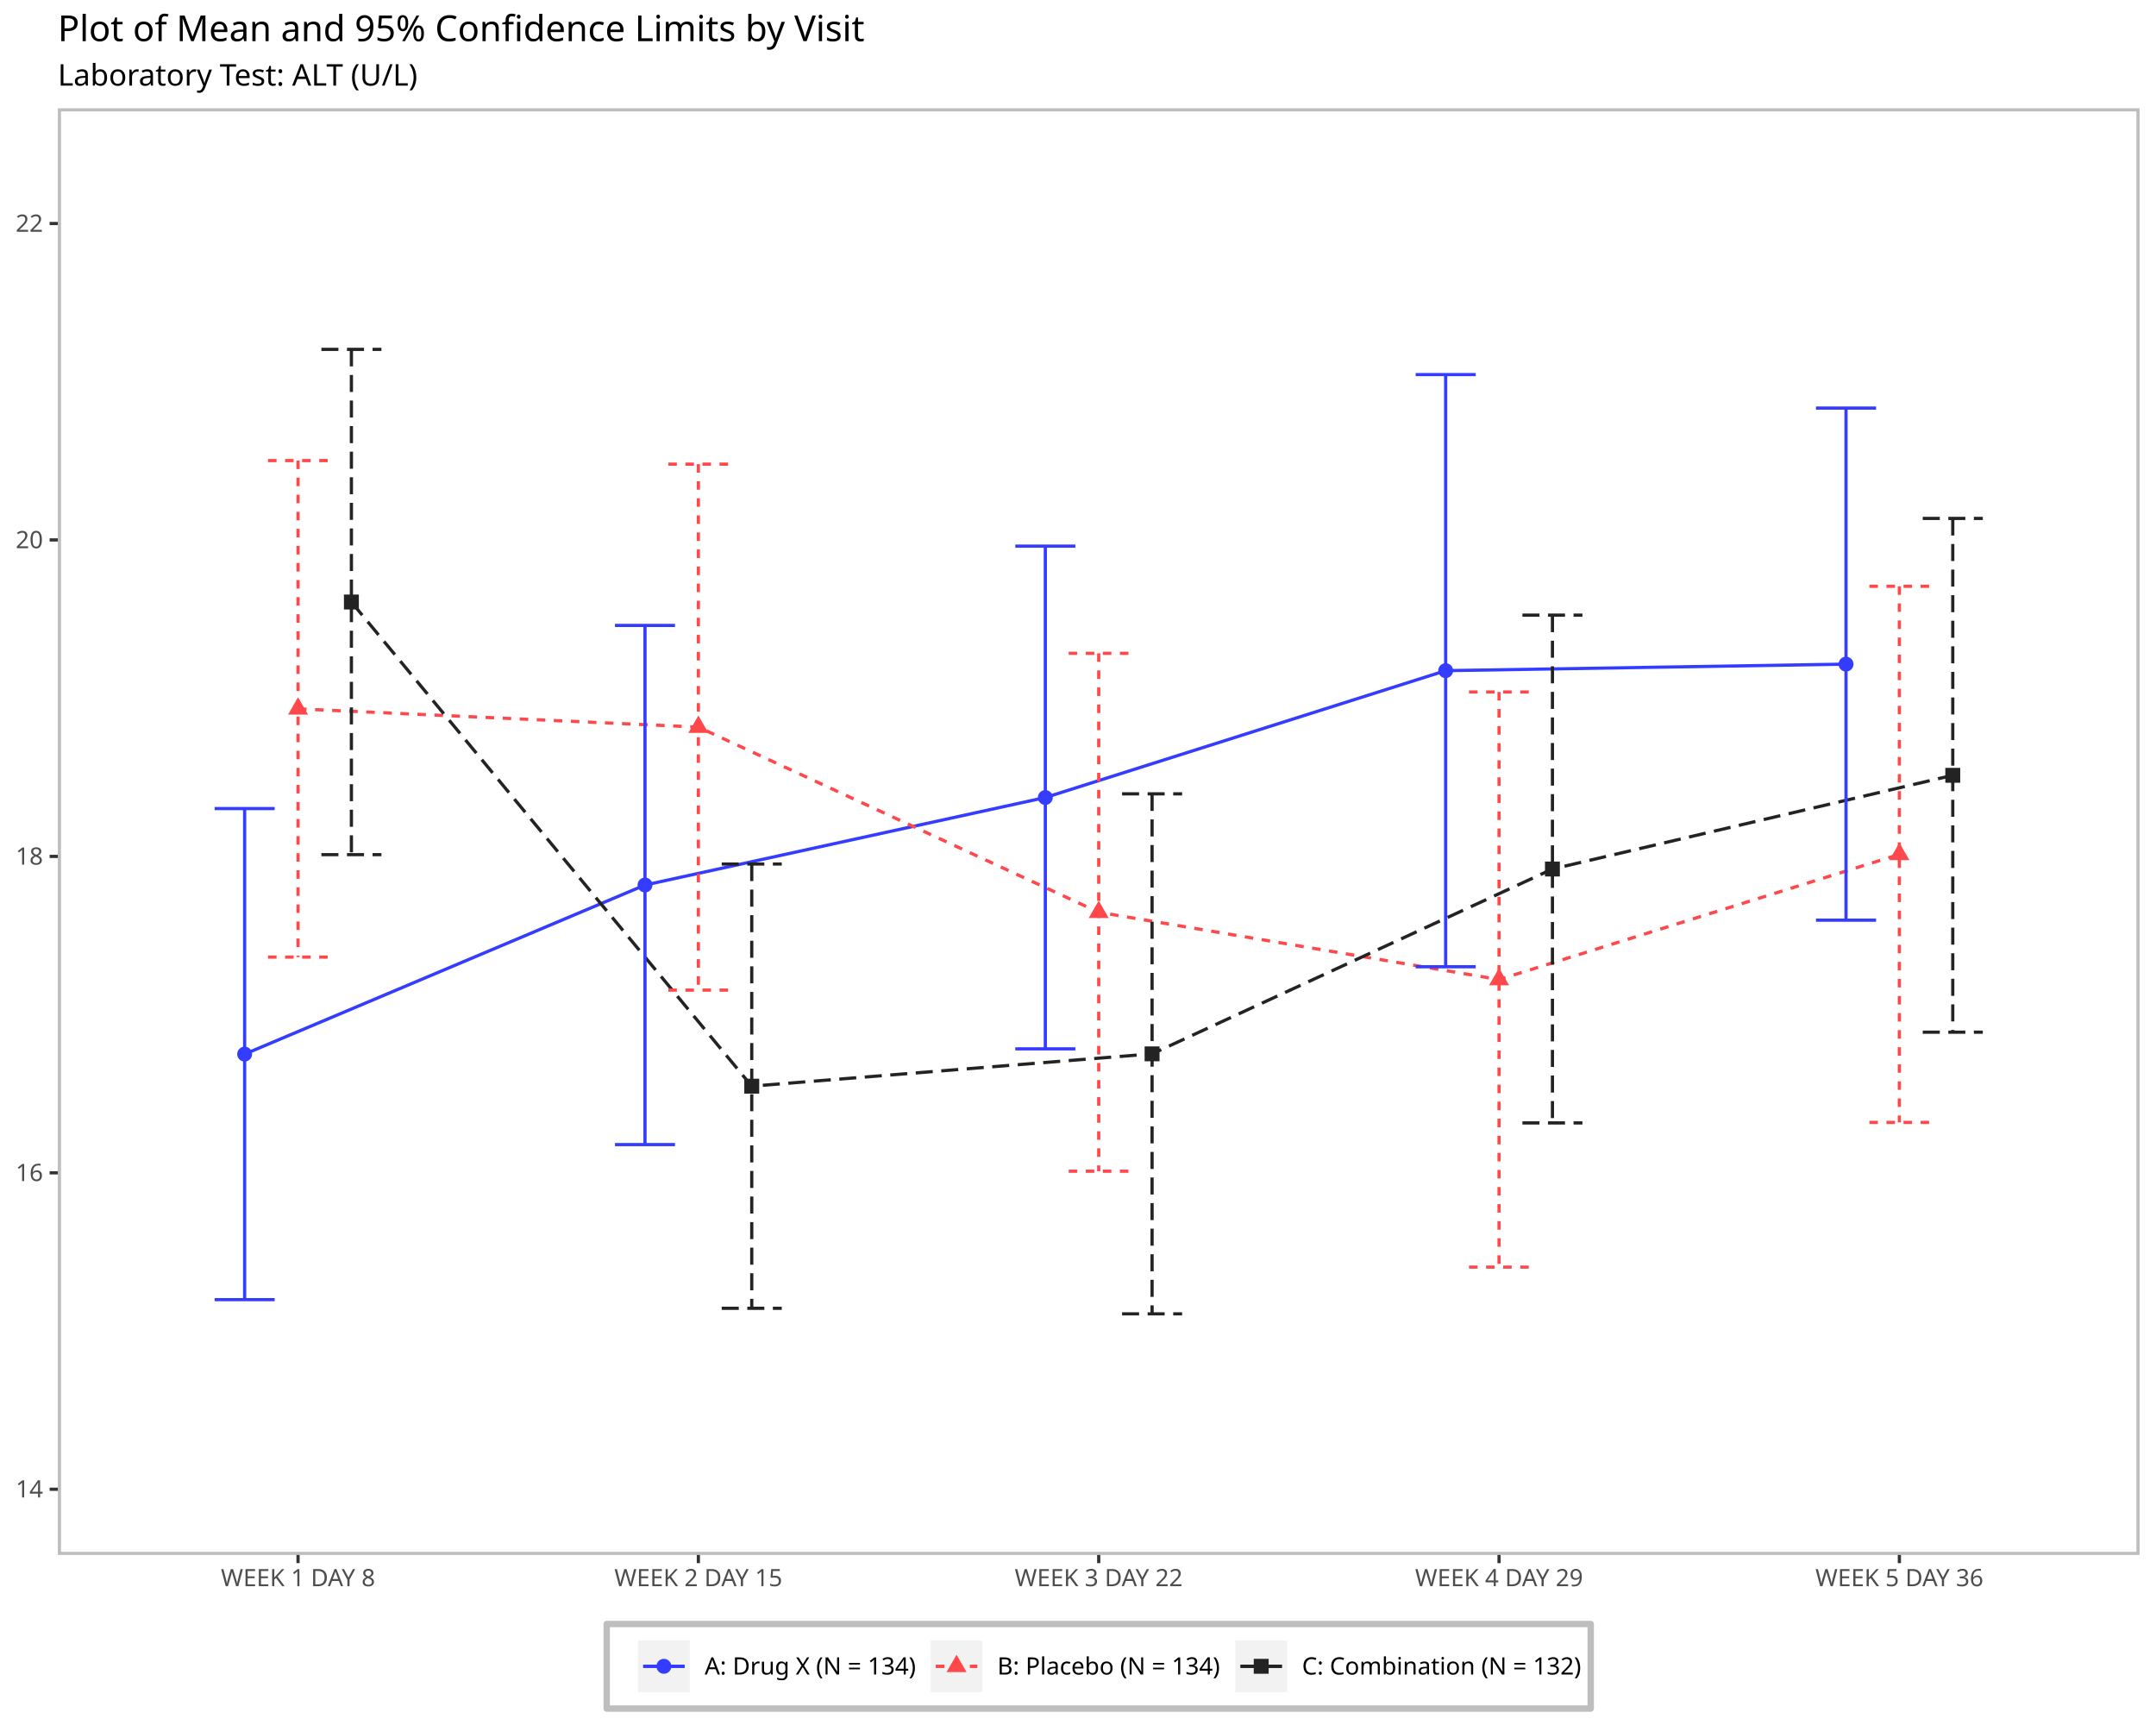
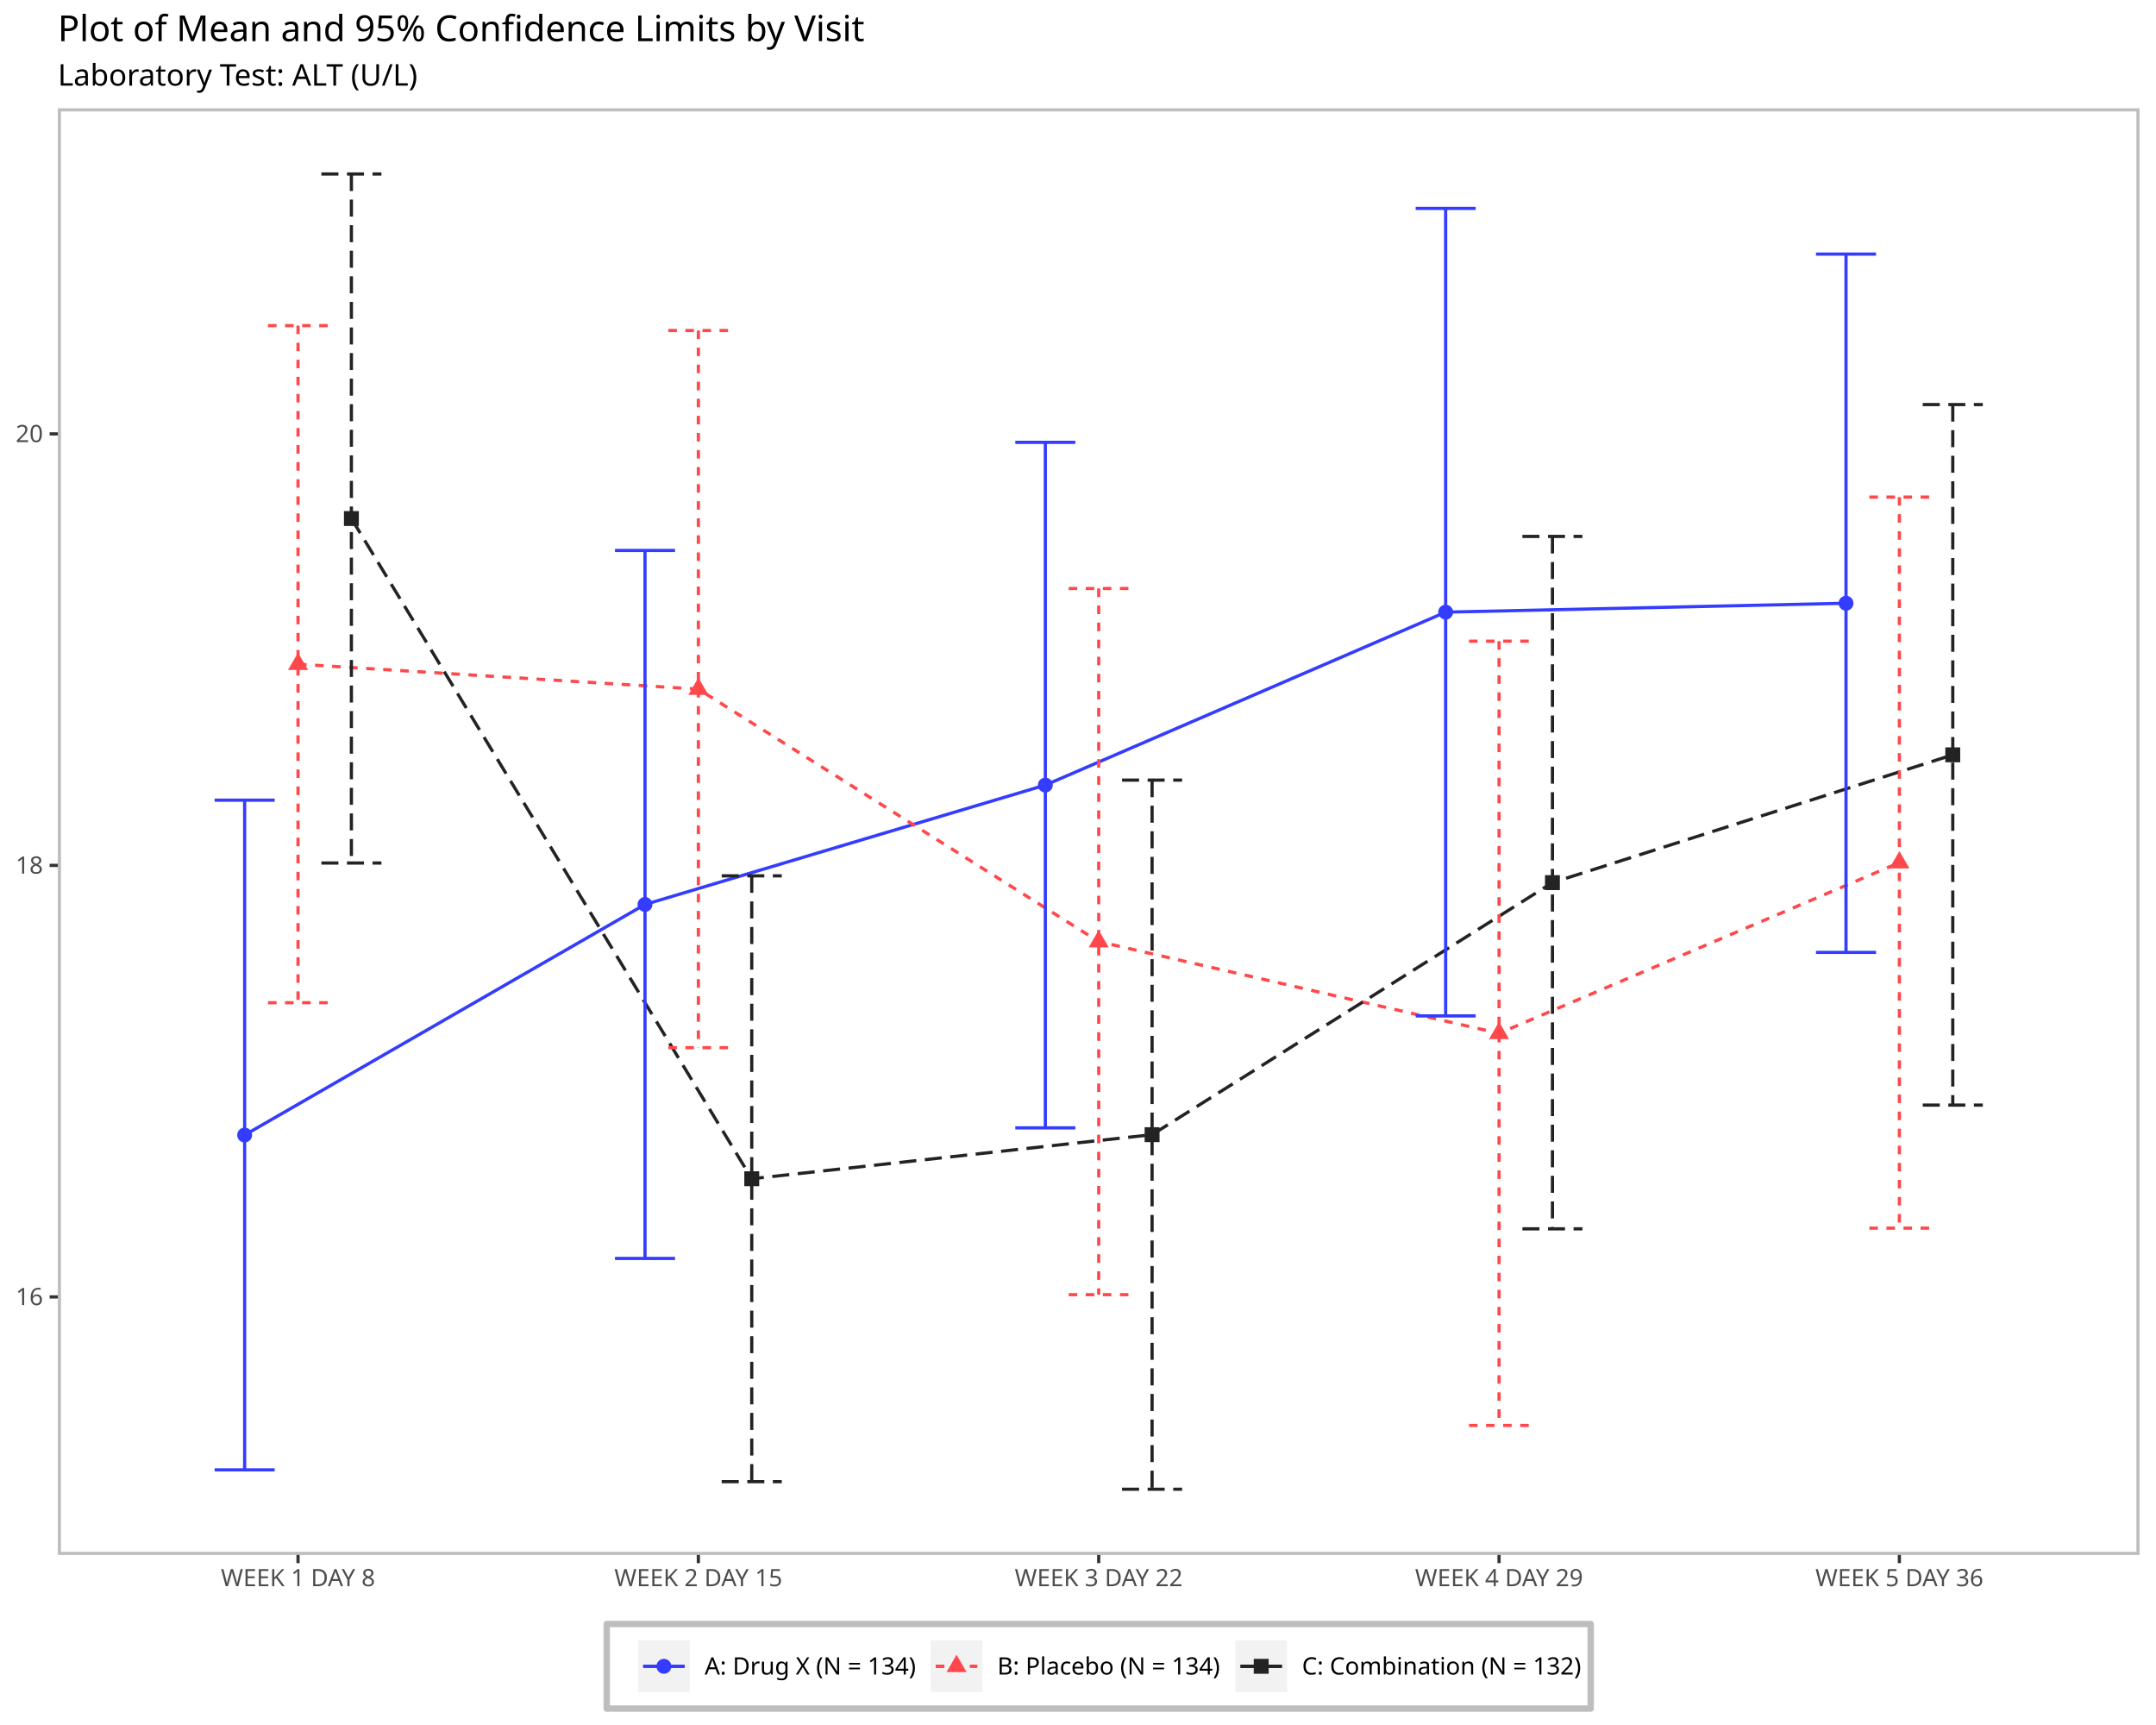
<svg xmlns="http://www.w3.org/2000/svg" class="svglite" data-engine-version="2.0" width="720.00pt" height="576.00pt" viewBox="0 0 720.00 576.00">
  <defs>
    <style type="text/css">
    .svglite line, .svglite polyline, .svglite polygon, .svglite path, .svglite rect, .svglite circle {
      fill: none;
      stroke: #000000;
      stroke-linecap: round;
      stroke-linejoin: round;
      stroke-miterlimit: 10.00;
    }
  </style>
  </defs>
  <rect width="100%" height="100%" style="stroke: none; fill: #FFFFFF;" />
  <defs>
    <clipPath id="cpMC4wMHw3MjAuMDB8MC4wMHw1NzYuMDA=">
      <rect x="0.00" y="0.00" width="720.00" height="576.00" />
    </clipPath>
  </defs>
  <g clip-path="url(#cpMC4wMHw3MjAuMDB8MC4wMHw1NzYuMDA=)">
    <rect x="0.00" y="0.00" width="720.00" height="576.00" style="stroke-width: 1.07; stroke: #FFFFFF; fill: #FFFFFF;" />
  </g>
  <defs>
    <clipPath id="cpMTkuMzF8NzE0LjUyfDM2LjE1fDUxOS4yMg==">
      <rect x="19.31" y="36.15" width="695.21" height="483.08" />
    </clipPath>
  </defs>
  <g clip-path="url(#cpMTkuMzF8NzE0LjUyfDM2LjE1fDUxOS4yMg==)">
-     <circle cx="81.70" cy="351.98" r="2.49" style="stroke-width: 0.71; stroke: none; fill: #343CFF;" />
-     <circle cx="215.40" cy="295.52" r="2.49" style="stroke-width: 0.71; stroke: none; fill: #343CFF;" />
-     <circle cx="349.09" cy="266.30" r="2.49" style="stroke-width: 0.71; stroke: none; fill: #343CFF;" />
-     <circle cx="482.78" cy="223.94" r="2.49" style="stroke-width: 0.71; stroke: none; fill: #343CFF;" />
-     <circle cx="616.48" cy="221.76" r="2.49" style="stroke-width: 0.71; stroke: none; fill: #343CFF;" />
-     <polygon points="99.53,232.82 102.88,238.62 96.18,238.62 " style="stroke-width: 0.71; stroke: none; fill: #FF484B;" />
-     <polygon points="233.22,238.92 236.57,244.73 229.87,244.73 " style="stroke-width: 0.71; stroke: none; fill: #FF484B;" />
-     <polygon points="366.92,300.74 370.27,306.55 363.56,306.55 " style="stroke-width: 0.71; stroke: none; fill: #FF484B;" />
-     <polygon points="500.61,323.21 503.96,329.01 497.26,329.01 " style="stroke-width: 0.71; stroke: none; fill: #FF484B;" />
-     <polygon points="634.30,281.41 637.66,287.21 630.95,287.21 " style="stroke-width: 0.71; stroke: none; fill: #FF484B;" />
-     <polygon points="114.86,203.51 119.84,203.51 119.84,198.53 114.86,198.53 " style="stroke-width: 0.71; stroke: none; fill: #232323;" />
-     <polygon points="248.56,365.17 253.54,365.17 253.54,360.20 248.56,360.20 " style="stroke-width: 0.71; stroke: none; fill: #232323;" />
-     <polygon points="382.25,354.38 387.23,354.38 387.23,349.41 382.25,349.41 " style="stroke-width: 0.71; stroke: none; fill: #232323;" />
-     <polygon points="515.95,292.67 520.92,292.67 520.92,287.69 515.95,287.69 " style="stroke-width: 0.71; stroke: none; fill: #232323;" />
-     <polygon points="649.64,261.37 654.62,261.37 654.62,256.40 649.64,256.40 " style="stroke-width: 0.71; stroke: none; fill: #232323;" />
-     <polyline points="81.70,351.98 215.40,295.52 349.09,266.30 482.78,223.94 616.48,221.76 " style="stroke-width: 1.07; stroke: #343CFF; stroke-linecap: butt;" />
-     <polyline points="99.53,236.69 233.22,242.79 366.92,304.61 500.61,327.08 634.30,285.28 " style="stroke-width: 1.07; stroke: #FF484B; stroke-dasharray: 2.85,2.85; stroke-linecap: butt;" />
-     <polyline points="117.35,201.02 251.05,362.69 384.74,351.90 518.44,290.18 652.13,258.88 " style="stroke-width: 1.07; stroke: #232323; stroke-dasharray: 5.69,2.85; stroke-linecap: butt;" />
-     <polyline points="71.67,269.99 91.73,269.99 " style="stroke-width: 1.07; stroke: #343CFF; stroke-linecap: butt;" />
-     <polyline points="81.70,269.99 81.70,433.97 " style="stroke-width: 1.07; stroke: #343CFF; stroke-linecap: butt;" />
-     <polyline points="71.67,433.97 91.73,433.97 " style="stroke-width: 1.07; stroke: #343CFF; stroke-linecap: butt;" />
-     <polyline points="205.37,208.84 225.42,208.84 " style="stroke-width: 1.07; stroke: #343CFF; stroke-linecap: butt;" />
-     <polyline points="215.40,208.84 215.40,382.20 " style="stroke-width: 1.07; stroke: #343CFF; stroke-linecap: butt;" />
-     <polyline points="205.37,382.20 225.42,382.20 " style="stroke-width: 1.07; stroke: #343CFF; stroke-linecap: butt;" />
-     <polyline points="339.06,182.36 359.12,182.36 " style="stroke-width: 1.07; stroke: #343CFF; stroke-linecap: butt;" />
-     <polyline points="349.09,182.36 349.09,350.23 " style="stroke-width: 1.07; stroke: #343CFF; stroke-linecap: butt;" />
-     <polyline points="339.06,350.23 359.12,350.23 " style="stroke-width: 1.07; stroke: #343CFF; stroke-linecap: butt;" />
-     <polyline points="472.76,125.08 492.81,125.08 " style="stroke-width: 1.07; stroke: #343CFF; stroke-linecap: butt;" />
-     <polyline points="482.78,125.08 482.78,322.81 " style="stroke-width: 1.07; stroke: #343CFF; stroke-linecap: butt;" />
-     <polyline points="472.76,322.81 492.81,322.81 " style="stroke-width: 1.07; stroke: #343CFF; stroke-linecap: butt;" />
-     <polyline points="606.45,136.26 626.51,136.26 " style="stroke-width: 1.07; stroke: #343CFF; stroke-linecap: butt;" />
-     <polyline points="616.48,136.26 616.48,307.26 " style="stroke-width: 1.07; stroke: #343CFF; stroke-linecap: butt;" />
-     <polyline points="606.45,307.26 626.51,307.26 " style="stroke-width: 1.07; stroke: #343CFF; stroke-linecap: butt;" />
-     <polyline points="89.50,153.79 109.55,153.79 " style="stroke-width: 1.07; stroke: #FF484B; stroke-dasharray: 2.85,2.85; stroke-linecap: butt;" />
-     <polyline points="99.53,153.79 99.53,319.59 " style="stroke-width: 1.07; stroke: #FF484B; stroke-dasharray: 2.85,2.85; stroke-linecap: butt;" />
-     <polyline points="89.50,319.59 109.55,319.59 " style="stroke-width: 1.07; stroke: #FF484B; stroke-dasharray: 2.85,2.85; stroke-linecap: butt;" />
-     <polyline points="223.19,154.98 243.25,154.98 " style="stroke-width: 1.07; stroke: #FF484B; stroke-dasharray: 2.85,2.85; stroke-linecap: butt;" />
-     <polyline points="233.22,154.98 233.22,330.61 " style="stroke-width: 1.07; stroke: #FF484B; stroke-dasharray: 2.85,2.85; stroke-linecap: butt;" />
-     <polyline points="223.19,330.61 243.25,330.61 " style="stroke-width: 1.07; stroke: #FF484B; stroke-dasharray: 2.85,2.85; stroke-linecap: butt;" />
-     <polyline points="356.89,218.15 376.94,218.15 " style="stroke-width: 1.07; stroke: #FF484B; stroke-dasharray: 2.85,2.85; stroke-linecap: butt;" />
-     <polyline points="366.92,218.15 366.92,391.08 " style="stroke-width: 1.07; stroke: #FF484B; stroke-dasharray: 2.85,2.85; stroke-linecap: butt;" />
-     <polyline points="356.89,391.08 376.94,391.08 " style="stroke-width: 1.07; stroke: #FF484B; stroke-dasharray: 2.85,2.85; stroke-linecap: butt;" />
-     <polyline points="490.58,231.06 510.64,231.06 " style="stroke-width: 1.07; stroke: #FF484B; stroke-dasharray: 2.85,2.85; stroke-linecap: butt;" />
-     <polyline points="500.61,231.06 500.61,423.10 " style="stroke-width: 1.07; stroke: #FF484B; stroke-dasharray: 2.85,2.85; stroke-linecap: butt;" />
-     <polyline points="490.58,423.10 510.64,423.10 " style="stroke-width: 1.07; stroke: #FF484B; stroke-dasharray: 2.85,2.85; stroke-linecap: butt;" />
-     <polyline points="624.28,195.77 644.33,195.77 " style="stroke-width: 1.07; stroke: #FF484B; stroke-dasharray: 2.85,2.85; stroke-linecap: butt;" />
-     <polyline points="634.30,195.77 634.30,374.78 " style="stroke-width: 1.07; stroke: #FF484B; stroke-dasharray: 2.85,2.85; stroke-linecap: butt;" />
-     <polyline points="624.28,374.78 644.33,374.78 " style="stroke-width: 1.07; stroke: #FF484B; stroke-dasharray: 2.85,2.85; stroke-linecap: butt;" />
-     <polyline points="107.33,116.66 127.38,116.66 " style="stroke-width: 1.07; stroke: #232323; stroke-dasharray: 5.69,2.85; stroke-linecap: butt;" />
-     <polyline points="117.35,116.66 117.35,285.38 " style="stroke-width: 1.07; stroke: #232323; stroke-dasharray: 5.69,2.85; stroke-linecap: butt;" />
-     <polyline points="107.33,285.38 127.38,285.38 " style="stroke-width: 1.07; stroke: #232323; stroke-dasharray: 5.69,2.85; stroke-linecap: butt;" />
-     <polyline points="241.02,288.51 261.07,288.51 " style="stroke-width: 1.07; stroke: #232323; stroke-dasharray: 5.69,2.85; stroke-linecap: butt;" />
-     <polyline points="251.05,288.51 251.05,436.86 " style="stroke-width: 1.07; stroke: #232323; stroke-dasharray: 5.69,2.85; stroke-linecap: butt;" />
-     <polyline points="241.02,436.86 261.07,436.86 " style="stroke-width: 1.07; stroke: #232323; stroke-dasharray: 5.69,2.85; stroke-linecap: butt;" />
-     <polyline points="374.71,265.08 394.77,265.08 " style="stroke-width: 1.07; stroke: #232323; stroke-dasharray: 5.69,2.85; stroke-linecap: butt;" />
-     <polyline points="384.74,265.08 384.74,438.71 " style="stroke-width: 1.07; stroke: #232323; stroke-dasharray: 5.69,2.85; stroke-linecap: butt;" />
-     <polyline points="374.71,438.71 394.77,438.71 " style="stroke-width: 1.07; stroke: #232323; stroke-dasharray: 5.69,2.85; stroke-linecap: butt;" />
-     <polyline points="508.41,205.40 528.46,205.40 " style="stroke-width: 1.07; stroke: #232323; stroke-dasharray: 5.69,2.85; stroke-linecap: butt;" />
-     <polyline points="518.44,205.40 518.44,374.95 " style="stroke-width: 1.07; stroke: #232323; stroke-dasharray: 5.69,2.85; stroke-linecap: butt;" />
-     <polyline points="508.41,374.95 528.46,374.95 " style="stroke-width: 1.07; stroke: #232323; stroke-dasharray: 5.69,2.85; stroke-linecap: butt;" />
-     <polyline points="642.10,173.11 662.16,173.11 " style="stroke-width: 1.07; stroke: #232323; stroke-dasharray: 5.69,2.85; stroke-linecap: butt;" />
-     <polyline points="652.13,173.11 652.13,344.66 " style="stroke-width: 1.07; stroke: #232323; stroke-dasharray: 5.69,2.85; stroke-linecap: butt;" />
-     <polyline points="642.10,344.66 662.16,344.66 " style="stroke-width: 1.07; stroke: #232323; stroke-dasharray: 5.69,2.85; stroke-linecap: butt;" />
+     <circle cx="81.70" cy="379.00" r="2.49" style="stroke-width: 0.71; stroke: none; fill: #343CFF;" />
+     <circle cx="215.40" cy="302.01" r="2.49" style="stroke-width: 0.71; stroke: none; fill: #343CFF;" />
+     <circle cx="349.09" cy="262.15" r="2.49" style="stroke-width: 0.71; stroke: none; fill: #343CFF;" />
+     <circle cx="482.78" cy="204.40" r="2.49" style="stroke-width: 0.71; stroke: none; fill: #343CFF;" />
+     <circle cx="616.48" cy="201.43" r="2.49" style="stroke-width: 0.71; stroke: none; fill: #343CFF;" />
+     <polygon points="99.53,217.91 102.88,223.71 96.18,223.71 " style="stroke-width: 0.71; stroke: none; fill: #FF484B;" />
+     <polygon points="233.22,226.24 236.57,232.04 229.87,232.04 " style="stroke-width: 0.71; stroke: none; fill: #FF484B;" />
+     <polygon points="366.92,310.54 370.27,316.34 363.56,316.34 " style="stroke-width: 0.71; stroke: none; fill: #FF484B;" />
+     <polygon points="500.61,341.17 503.96,346.97 497.26,346.97 " style="stroke-width: 0.71; stroke: none; fill: #FF484B;" />
+     <polygon points="634.30,284.17 637.66,289.97 630.95,289.97 " style="stroke-width: 0.71; stroke: none; fill: #FF484B;" />
+     <polygon points="114.86,175.63 119.84,175.63 119.84,170.66 114.86,170.66 " style="stroke-width: 0.71; stroke: none; fill: #232323;" />
+     <polygon points="248.56,396.08 253.54,396.08 253.54,391.11 248.56,391.11 " style="stroke-width: 0.71; stroke: none; fill: #232323;" />
+     <polygon points="382.25,381.37 387.23,381.37 387.23,376.39 382.25,376.39 " style="stroke-width: 0.71; stroke: none; fill: #232323;" />
+     <polygon points="515.95,297.21 520.92,297.21 520.92,292.23 515.95,292.23 " style="stroke-width: 0.71; stroke: none; fill: #232323;" />
+     <polygon points="649.64,254.54 654.62,254.54 654.62,249.56 649.64,249.56 " style="stroke-width: 0.71; stroke: none; fill: #232323;" />
+     <polyline points="81.70,379.00 215.40,302.01 349.09,262.15 482.78,204.40 616.48,201.43 " style="stroke-width: 1.07; stroke: #343CFF; stroke-linecap: butt;" />
+     <polyline points="99.53,221.78 233.22,230.11 366.92,314.41 500.61,345.04 634.30,288.04 " style="stroke-width: 1.07; stroke: #FF484B; stroke-dasharray: 2.85,2.85; stroke-linecap: butt;" />
+     <polyline points="117.35,173.14 251.05,393.60 384.74,378.88 518.44,294.72 652.13,252.05 " style="stroke-width: 1.07; stroke: #232323; stroke-dasharray: 5.69,2.85; stroke-linecap: butt;" />
+     <polyline points="71.67,267.19 91.73,267.19 " style="stroke-width: 1.07; stroke: #343CFF; stroke-linecap: butt;" />
+     <polyline points="81.70,267.19 81.70,490.80 " style="stroke-width: 1.07; stroke: #343CFF; stroke-linecap: butt;" />
+     <polyline points="71.67,490.80 91.73,490.80 " style="stroke-width: 1.07; stroke: #343CFF; stroke-linecap: butt;" />
+     <polyline points="205.37,183.80 225.42,183.80 " style="stroke-width: 1.07; stroke: #343CFF; stroke-linecap: butt;" />
+     <polyline points="215.40,183.80 215.40,420.21 " style="stroke-width: 1.07; stroke: #343CFF; stroke-linecap: butt;" />
+     <polyline points="205.37,420.21 225.42,420.21 " style="stroke-width: 1.07; stroke: #343CFF; stroke-linecap: butt;" />
+     <polyline points="339.06,147.70 359.12,147.70 " style="stroke-width: 1.07; stroke: #343CFF; stroke-linecap: butt;" />
+     <polyline points="349.09,147.70 349.09,376.61 " style="stroke-width: 1.07; stroke: #343CFF; stroke-linecap: butt;" />
+     <polyline points="339.06,376.61 359.12,376.61 " style="stroke-width: 1.07; stroke: #343CFF; stroke-linecap: butt;" />
+     <polyline points="472.76,69.59 492.81,69.59 " style="stroke-width: 1.07; stroke: #343CFF; stroke-linecap: butt;" />
+     <polyline points="482.78,69.59 482.78,339.22 " style="stroke-width: 1.07; stroke: #343CFF; stroke-linecap: butt;" />
+     <polyline points="472.76,339.22 492.81,339.22 " style="stroke-width: 1.07; stroke: #343CFF; stroke-linecap: butt;" />
+     <polyline points="606.45,84.84 626.51,84.84 " style="stroke-width: 1.07; stroke: #343CFF; stroke-linecap: butt;" />
+     <polyline points="616.48,84.84 616.48,318.02 " style="stroke-width: 1.07; stroke: #343CFF; stroke-linecap: butt;" />
+     <polyline points="606.45,318.02 626.51,318.02 " style="stroke-width: 1.07; stroke: #343CFF; stroke-linecap: butt;" />
+     <polyline points="89.50,108.73 109.55,108.73 " style="stroke-width: 1.07; stroke: #FF484B; stroke-dasharray: 2.85,2.85; stroke-linecap: butt;" />
+     <polyline points="99.53,108.73 99.53,334.82 " style="stroke-width: 1.07; stroke: #FF484B; stroke-dasharray: 2.85,2.85; stroke-linecap: butt;" />
+     <polyline points="89.50,334.82 109.55,334.82 " style="stroke-width: 1.07; stroke: #FF484B; stroke-dasharray: 2.85,2.85; stroke-linecap: butt;" />
+     <polyline points="223.19,110.36 243.25,110.36 " style="stroke-width: 1.07; stroke: #FF484B; stroke-dasharray: 2.85,2.85; stroke-linecap: butt;" />
+     <polyline points="233.22,110.36 233.22,349.85 " style="stroke-width: 1.07; stroke: #FF484B; stroke-dasharray: 2.85,2.85; stroke-linecap: butt;" />
+     <polyline points="223.19,349.85 243.25,349.85 " style="stroke-width: 1.07; stroke: #FF484B; stroke-dasharray: 2.85,2.85; stroke-linecap: butt;" />
+     <polyline points="356.89,196.50 376.94,196.50 " style="stroke-width: 1.07; stroke: #FF484B; stroke-dasharray: 2.85,2.85; stroke-linecap: butt;" />
+     <polyline points="366.92,196.50 366.92,432.31 " style="stroke-width: 1.07; stroke: #FF484B; stroke-dasharray: 2.85,2.85; stroke-linecap: butt;" />
+     <polyline points="356.89,432.31 376.94,432.31 " style="stroke-width: 1.07; stroke: #FF484B; stroke-dasharray: 2.85,2.85; stroke-linecap: butt;" />
+     <polyline points="490.58,214.10 510.64,214.10 " style="stroke-width: 1.07; stroke: #FF484B; stroke-dasharray: 2.85,2.85; stroke-linecap: butt;" />
+     <polyline points="500.61,214.10 500.61,475.98 " style="stroke-width: 1.07; stroke: #FF484B; stroke-dasharray: 2.85,2.85; stroke-linecap: butt;" />
+     <polyline points="490.58,475.98 510.64,475.98 " style="stroke-width: 1.07; stroke: #FF484B; stroke-dasharray: 2.85,2.85; stroke-linecap: butt;" />
+     <polyline points="624.28,165.98 644.33,165.98 " style="stroke-width: 1.07; stroke: #FF484B; stroke-dasharray: 2.85,2.85; stroke-linecap: butt;" />
+     <polyline points="634.30,165.98 634.30,410.09 " style="stroke-width: 1.07; stroke: #FF484B; stroke-dasharray: 2.85,2.85; stroke-linecap: butt;" />
+     <polyline points="624.28,410.09 644.33,410.09 " style="stroke-width: 1.07; stroke: #FF484B; stroke-dasharray: 2.85,2.85; stroke-linecap: butt;" />
+     <polyline points="107.33,58.10 127.38,58.10 " style="stroke-width: 1.07; stroke: #232323; stroke-dasharray: 5.69,2.85; stroke-linecap: butt;" />
+     <polyline points="117.35,58.10 117.35,288.18 " style="stroke-width: 1.07; stroke: #232323; stroke-dasharray: 5.69,2.85; stroke-linecap: butt;" />
+     <polyline points="107.33,288.18 127.38,288.18 " style="stroke-width: 1.07; stroke: #232323; stroke-dasharray: 5.69,2.85; stroke-linecap: butt;" />
+     <polyline points="241.02,292.45 261.07,292.45 " style="stroke-width: 1.07; stroke: #232323; stroke-dasharray: 5.69,2.85; stroke-linecap: butt;" />
+     <polyline points="251.05,292.45 251.05,494.74 " style="stroke-width: 1.07; stroke: #232323; stroke-dasharray: 5.69,2.85; stroke-linecap: butt;" />
+     <polyline points="241.02,494.74 261.07,494.74 " style="stroke-width: 1.07; stroke: #232323; stroke-dasharray: 5.69,2.85; stroke-linecap: butt;" />
+     <polyline points="374.71,260.49 394.77,260.49 " style="stroke-width: 1.07; stroke: #232323; stroke-dasharray: 5.69,2.85; stroke-linecap: butt;" />
+     <polyline points="384.74,260.49 384.74,497.27 " style="stroke-width: 1.07; stroke: #232323; stroke-dasharray: 5.69,2.85; stroke-linecap: butt;" />
+     <polyline points="374.71,497.27 394.77,497.27 " style="stroke-width: 1.07; stroke: #232323; stroke-dasharray: 5.69,2.85; stroke-linecap: butt;" />
+     <polyline points="508.41,179.12 528.46,179.12 " style="stroke-width: 1.07; stroke: #232323; stroke-dasharray: 5.69,2.85; stroke-linecap: butt;" />
+     <polyline points="518.44,179.12 518.44,410.32 " style="stroke-width: 1.07; stroke: #232323; stroke-dasharray: 5.69,2.85; stroke-linecap: butt;" />
+     <polyline points="508.41,410.32 528.46,410.32 " style="stroke-width: 1.07; stroke: #232323; stroke-dasharray: 5.69,2.85; stroke-linecap: butt;" />
+     <polyline points="642.10,135.09 662.16,135.09 " style="stroke-width: 1.07; stroke: #232323; stroke-dasharray: 5.69,2.85; stroke-linecap: butt;" />
+     <polyline points="652.13,135.09 652.13,369.01 " style="stroke-width: 1.07; stroke: #232323; stroke-dasharray: 5.69,2.85; stroke-linecap: butt;" />
+     <polyline points="642.10,369.01 662.16,369.01 " style="stroke-width: 1.07; stroke: #232323; stroke-dasharray: 5.69,2.85; stroke-linecap: butt;" />
    <rect x="19.31" y="36.15" width="695.21" height="483.08" style="stroke-width: 2.13; stroke: #BEBEBE;" />
  </g>
  <g clip-path="url(#cpMC4wMHw3MjAuMDB8MC4wMHw1NzYuMDA=)">
-     <text x="14.38" y="500.03" text-anchor="end" style="font-size: 8.00px; fill: #4D4D4D; font-family: sans;" textLength="8.90px" lengthAdjust="spacingAndGlyphs">14</text>
-     <text x="14.38" y="394.37" text-anchor="end" style="font-size: 8.00px; fill: #4D4D4D; font-family: sans;" textLength="8.90px" lengthAdjust="spacingAndGlyphs">16</text>
-     <text x="14.38" y="288.71" text-anchor="end" style="font-size: 8.00px; fill: #4D4D4D; font-family: sans;" textLength="8.90px" lengthAdjust="spacingAndGlyphs">18</text>
-     <text x="14.38" y="183.05" text-anchor="end" style="font-size: 8.00px; fill: #4D4D4D; font-family: sans;" textLength="8.90px" lengthAdjust="spacingAndGlyphs">20</text>
-     <text x="14.38" y="77.39" text-anchor="end" style="font-size: 8.00px; fill: #4D4D4D; font-family: sans;" textLength="8.90px" lengthAdjust="spacingAndGlyphs">22</text>
-     <polyline points="16.57,497.28 19.31,497.28 " style="stroke-width: 1.07; stroke: #333333; stroke-linecap: butt;" />
-     <polyline points="16.57,391.62 19.31,391.62 " style="stroke-width: 1.07; stroke: #333333; stroke-linecap: butt;" />
-     <polyline points="16.57,285.96 19.31,285.96 " style="stroke-width: 1.07; stroke: #333333; stroke-linecap: butt;" />
-     <polyline points="16.57,180.29 19.31,180.29 " style="stroke-width: 1.07; stroke: #333333; stroke-linecap: butt;" />
-     <polyline points="16.57,74.63 19.31,74.63 " style="stroke-width: 1.07; stroke: #333333; stroke-linecap: butt;" />
+     <text x="14.38" y="435.80" text-anchor="end" style="font-size: 8.00px; fill: #4D4D4D; font-family: sans;" textLength="8.90px" lengthAdjust="spacingAndGlyphs">16</text>
+     <text x="14.38" y="291.72" text-anchor="end" style="font-size: 8.00px; fill: #4D4D4D; font-family: sans;" textLength="8.90px" lengthAdjust="spacingAndGlyphs">18</text>
+     <text x="14.38" y="147.63" text-anchor="end" style="font-size: 8.00px; fill: #4D4D4D; font-family: sans;" textLength="8.90px" lengthAdjust="spacingAndGlyphs">20</text>
+     <polyline points="16.57,433.05 19.31,433.05 " style="stroke-width: 1.07; stroke: #333333; stroke-linecap: butt;" />
+     <polyline points="16.57,288.96 19.31,288.96 " style="stroke-width: 1.07; stroke: #333333; stroke-linecap: butt;" />
+     <polyline points="16.57,144.88 19.31,144.88 " style="stroke-width: 1.07; stroke: #333333; stroke-linecap: butt;" />
    <polyline points="99.53,521.96 99.53,519.22 " style="stroke-width: 1.07; stroke: #333333; stroke-linecap: butt;" />
    <polyline points="233.22,521.96 233.22,519.22 " style="stroke-width: 1.07; stroke: #333333; stroke-linecap: butt;" />
    <polyline points="366.92,521.96 366.92,519.22 " style="stroke-width: 1.07; stroke: #333333; stroke-linecap: butt;" />
    <polyline points="500.61,521.96 500.61,519.22 " style="stroke-width: 1.07; stroke: #333333; stroke-linecap: butt;" />
    <polyline points="634.30,521.96 634.30,519.22 " style="stroke-width: 1.07; stroke: #333333; stroke-linecap: butt;" />
    <text x="99.53" y="529.66" text-anchor="middle" style="font-size: 8.00px; fill: #4D4D4D; font-family: sans;" textLength="55.58px" lengthAdjust="spacingAndGlyphs">WEEK 1 DAY 8</text>
    <text x="233.22" y="529.66" text-anchor="middle" style="font-size: 8.00px; fill: #4D4D4D; font-family: sans;" textLength="60.03px" lengthAdjust="spacingAndGlyphs">WEEK 2 DAY 15</text>
    <text x="366.92" y="529.66" text-anchor="middle" style="font-size: 8.00px; fill: #4D4D4D; font-family: sans;" textLength="60.03px" lengthAdjust="spacingAndGlyphs">WEEK 3 DAY 22</text>
    <text x="500.61" y="529.66" text-anchor="middle" style="font-size: 8.00px; fill: #4D4D4D; font-family: sans;" textLength="60.03px" lengthAdjust="spacingAndGlyphs">WEEK 4 DAY 29</text>
    <text x="634.30" y="529.66" text-anchor="middle" style="font-size: 8.00px; fill: #4D4D4D; font-family: sans;" textLength="60.03px" lengthAdjust="spacingAndGlyphs">WEEK 5 DAY 36</text>
    <rect x="202.61" y="542.28" width="328.61" height="28.24" style="stroke-width: 2.13; stroke: #BEBEBE;" />
    <rect x="213.07" y="547.76" width="17.28" height="17.28" style="stroke-width: 1.07; stroke: none; fill: #F2F2F2;" />
    <circle cx="221.71" cy="556.40" r="2.49" style="stroke-width: 0.71; stroke: none; fill: #343CFF;" />
    <line x1="214.80" y1="556.40" x2="228.62" y2="556.40" style="stroke-width: 1.07; stroke: #343CFF; stroke-linecap: butt;" />
    <line x1="214.80" y1="556.40" x2="228.62" y2="556.40" style="stroke-width: 1.07; stroke: #343CFF; stroke-linecap: butt;" />
    <rect x="310.80" y="547.76" width="17.28" height="17.28" style="stroke-width: 1.07; stroke: none; fill: #F2F2F2;" />
    <polygon points="319.44,552.53 322.79,558.34 316.09,558.34 " style="stroke-width: 0.71; stroke: none; fill: #FF484B;" />
    <line x1="312.53" y1="556.40" x2="326.35" y2="556.40" style="stroke-width: 1.07; stroke: #FF484B; stroke-dasharray: 2.85,2.85; stroke-linecap: butt;" />
    <line x1="312.53" y1="556.40" x2="326.35" y2="556.40" style="stroke-width: 1.07; stroke: #FF484B; stroke-dasharray: 2.85,2.85; stroke-linecap: butt;" />
    <rect x="412.54" y="547.76" width="17.28" height="17.28" style="stroke-width: 1.07; stroke: none; fill: #F2F2F2;" />
    <polygon points="418.69,558.89 423.67,558.89 423.67,553.91 418.69,553.91 " style="stroke-width: 0.71; stroke: none; fill: #232323;" />
    <line x1="414.27" y1="556.40" x2="428.09" y2="556.40" style="stroke-width: 1.07; stroke: #232323; stroke-dasharray: 5.69,2.85; stroke-linecap: butt;" />
    <line x1="414.27" y1="556.40" x2="428.09" y2="556.40" style="stroke-width: 1.07; stroke: #232323; stroke-dasharray: 5.69,2.85; stroke-linecap: butt;" />
    <text x="235.33" y="559.15" style="font-size: 8.00px; font-family: sans;" textLength="70.48px" lengthAdjust="spacingAndGlyphs">A: Drug X (N = 134)</text>
    <text x="333.06" y="559.15" style="font-size: 8.00px; font-family: sans;" textLength="74.50px" lengthAdjust="spacingAndGlyphs">B: Placebo (N = 134)</text>
    <text x="434.80" y="559.15" style="font-size: 8.00px; font-family: sans;" textLength="90.94px" lengthAdjust="spacingAndGlyphs">C: Combination (N = 132)</text>
    <text x="19.31" y="28.59" style="font-size: 10.00px; font-family: sans;" textLength="118.94px" lengthAdjust="spacingAndGlyphs">Laboratory Test: ALT (U/L)</text>
    <text x="19.31" y="13.74" style="font-size: 12.00px; font-family: sans;" textLength="258.83px" lengthAdjust="spacingAndGlyphs">Plot of Mean and 95% Confidence Limits by Visit</text>
  </g>
</svg>
